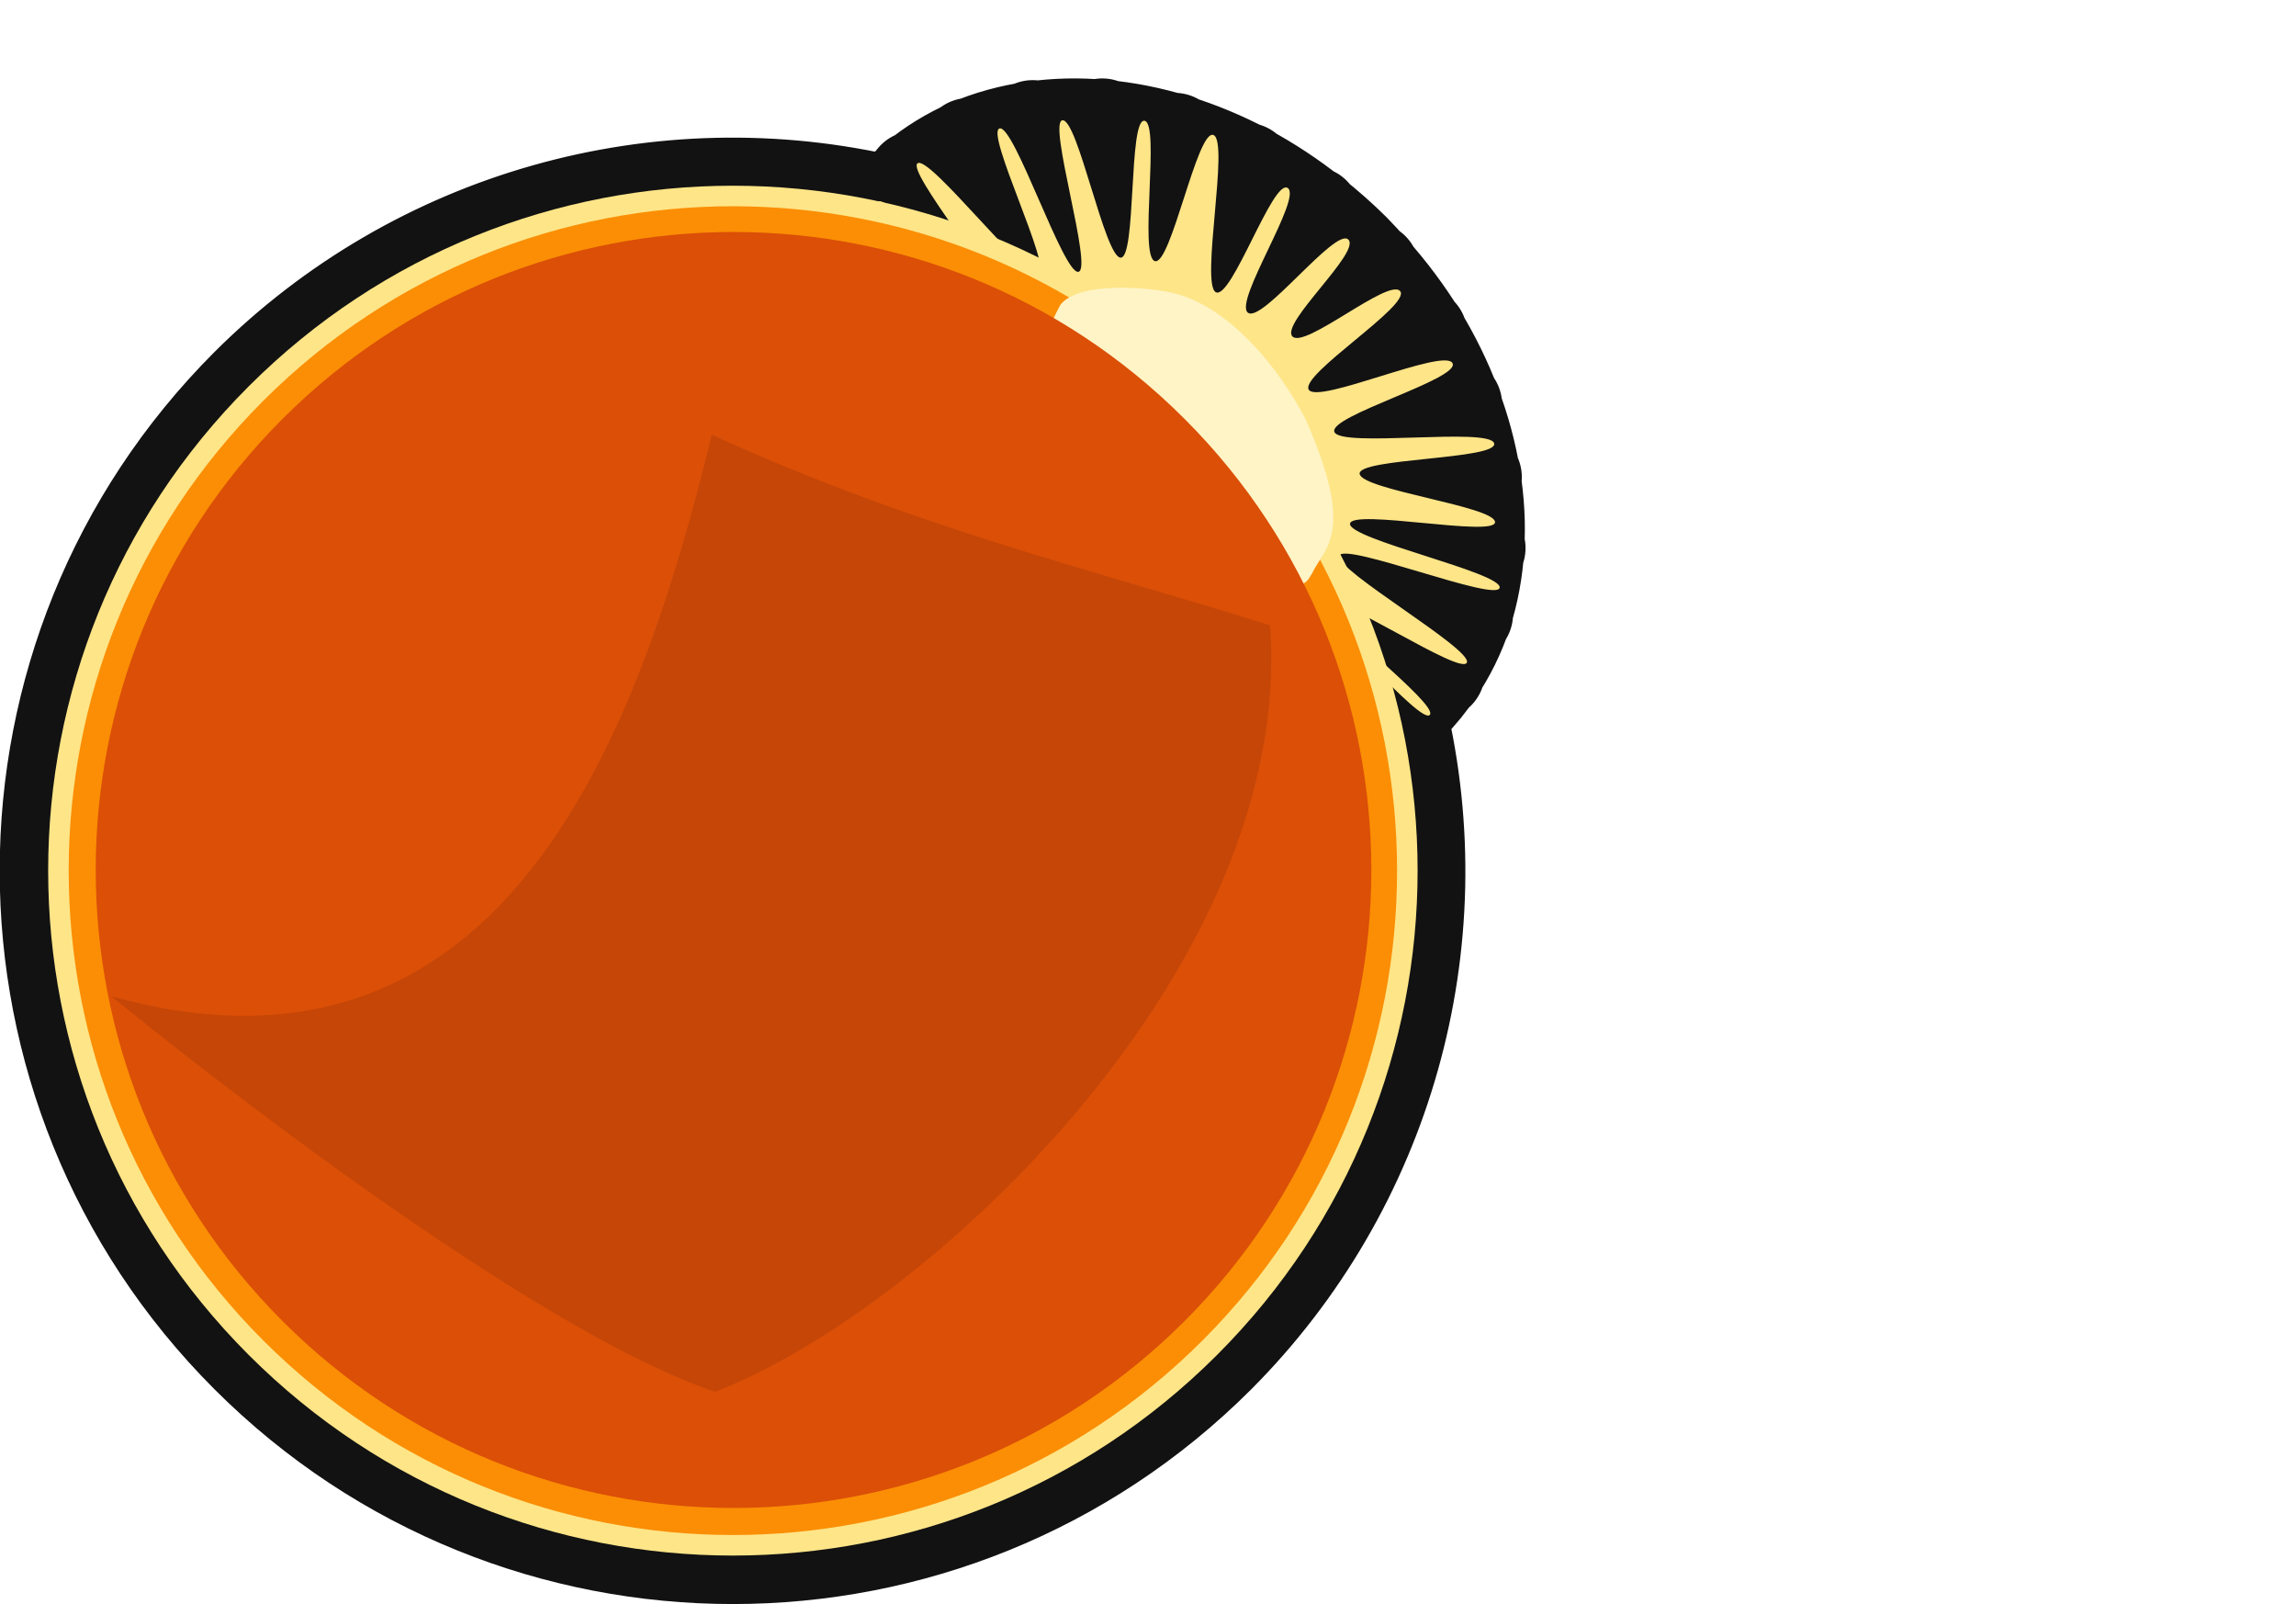
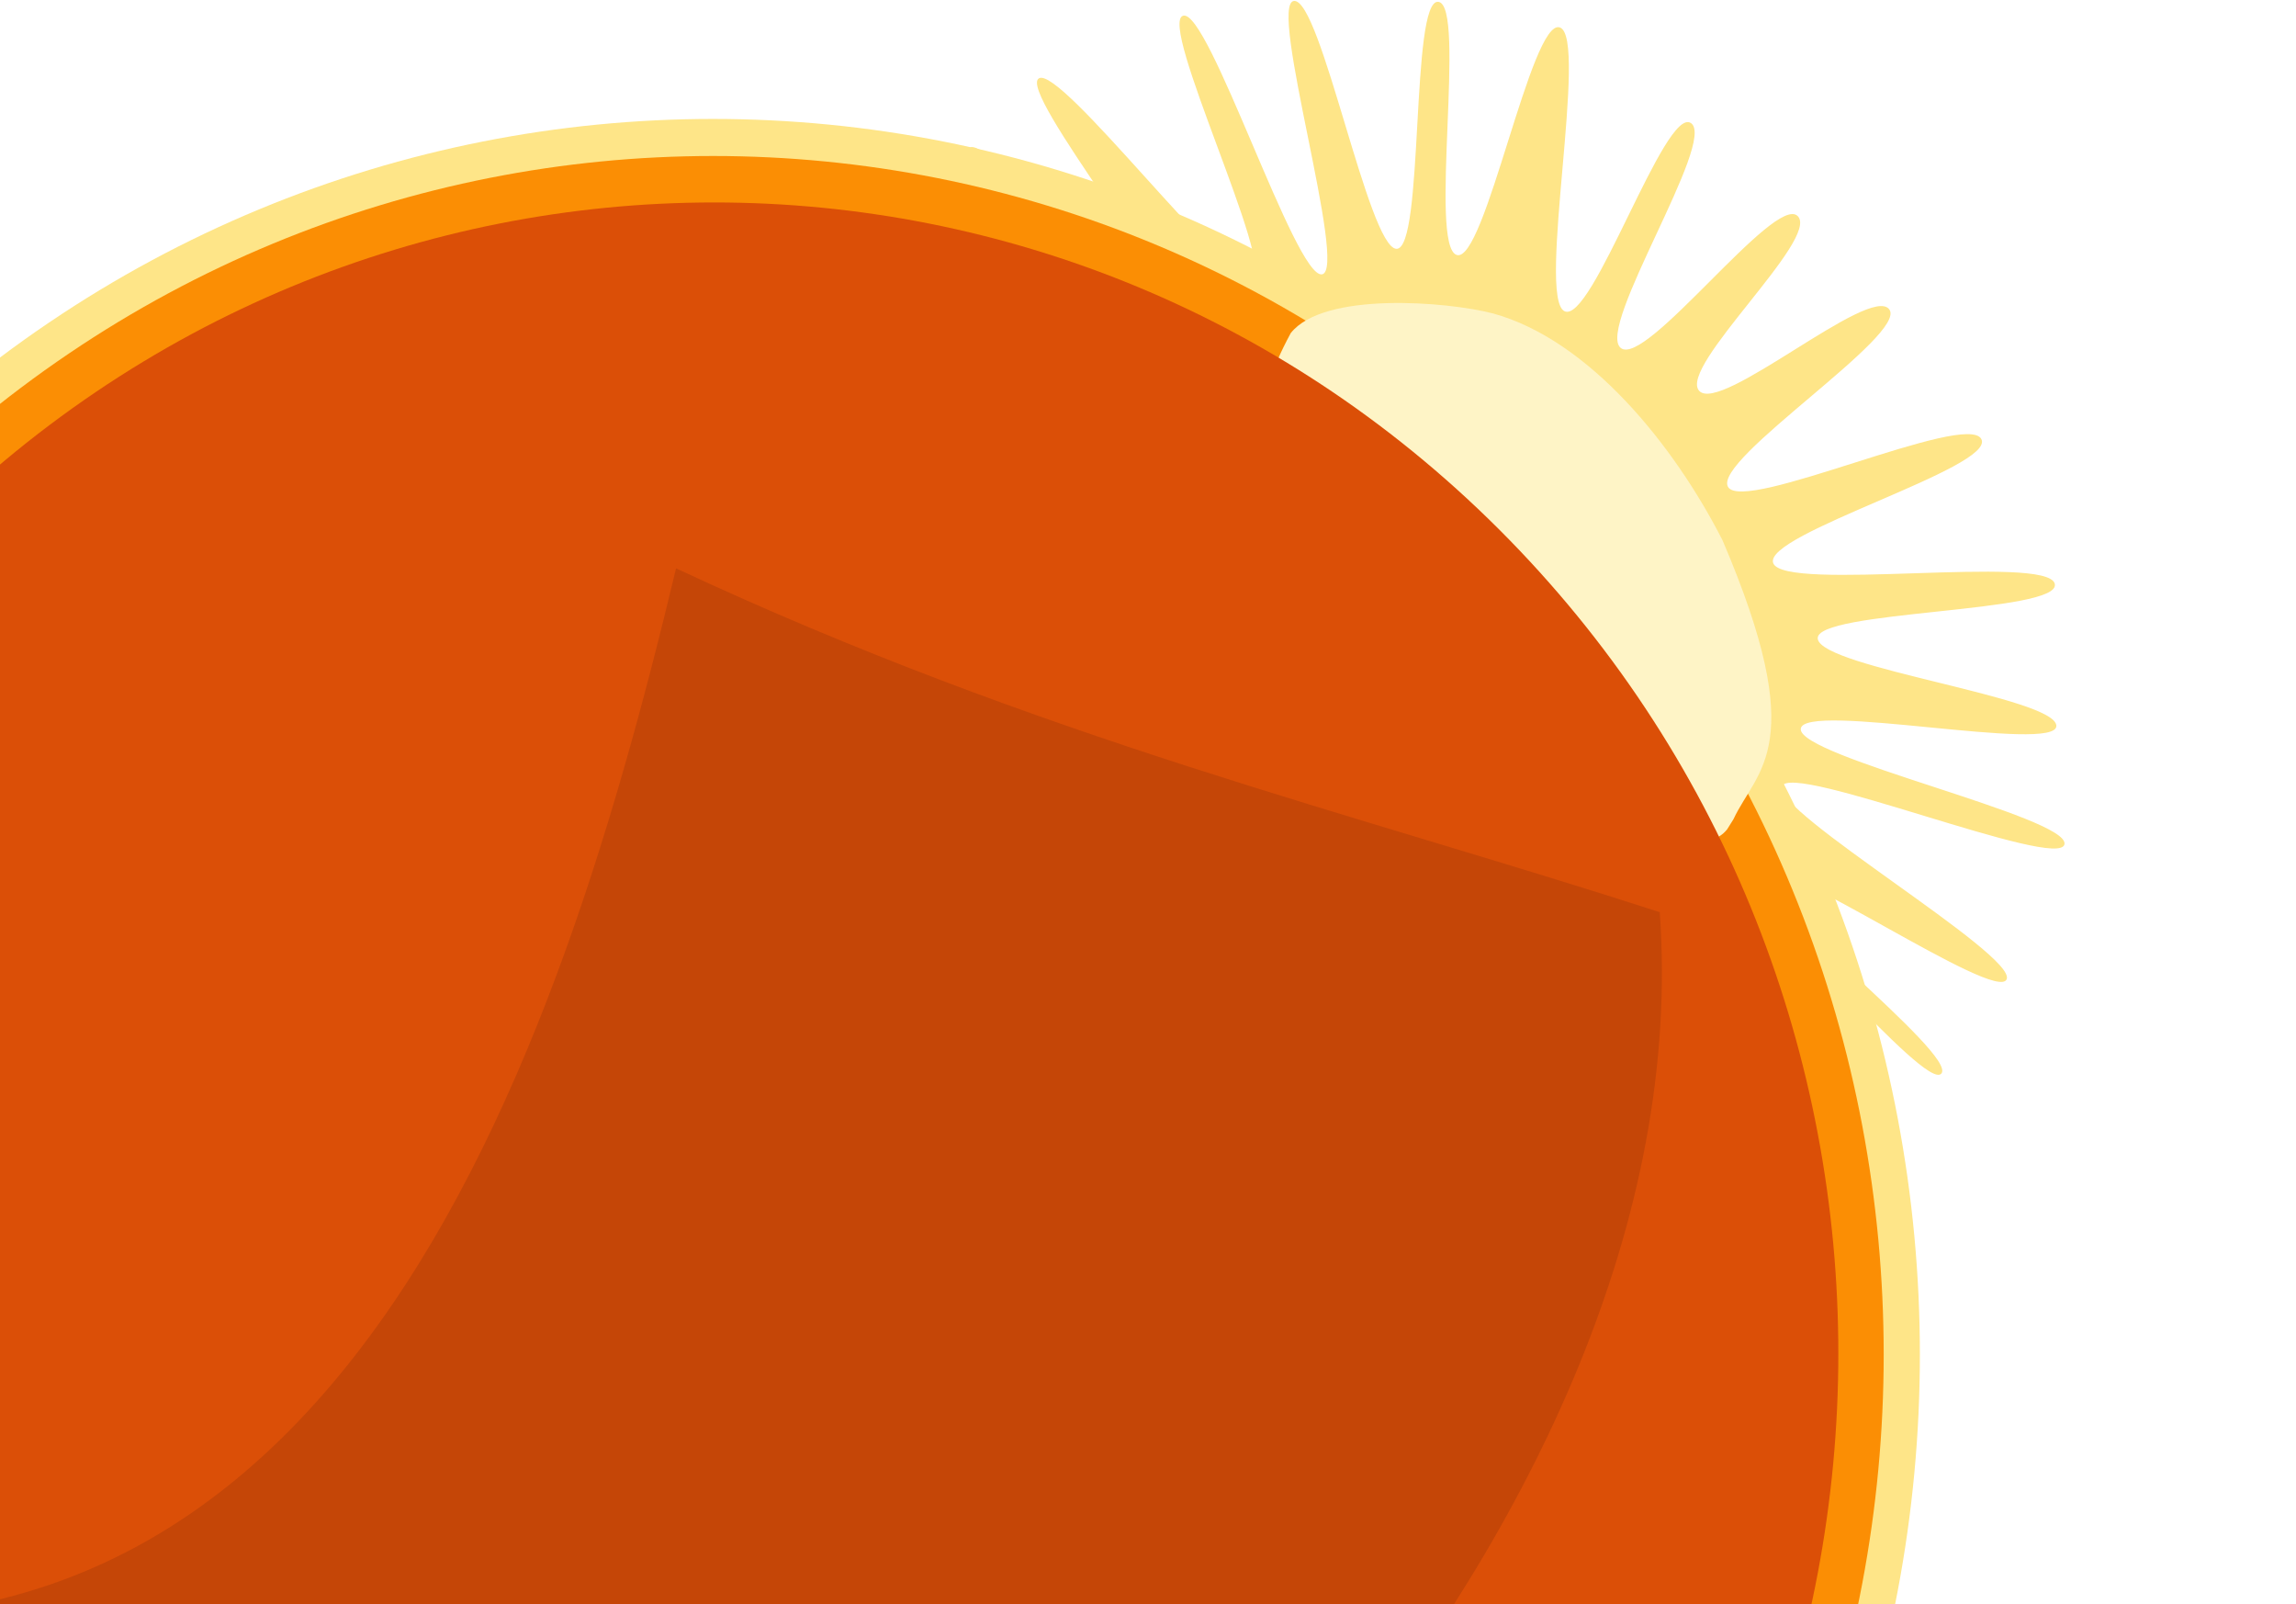
<svg xmlns="http://www.w3.org/2000/svg" xmlns:xlink="http://www.w3.org/1999/xlink" viewBox="0 0 292.859 204.5" width="292.859" height="204.5" version="1.1" id="svg80">
  <defs id="defs84">
    <defs id="defs3">
      <path d="M395.9 745.1H690.5v279.8H395.9z" id="a" />
    </defs>
    <clipPath id="b">
      <use id="use5" overflow="visible" height="100%" width="100%" xlink:href="#a" />
    </clipPath>
  </defs>
-   <path style="opacity:1;fill:#121212;fill-opacity:1;stroke:#121212;stroke-width:12.365;stroke-linecap:round;stroke-linejoin:round;stroke-miterlimit:4;stroke-dasharray:none;stroke-dashoffset:0;stroke-opacity:1" d="m 174.889,34.475 -0.118,0.072 a 45.897,35.574 45 0 0 -2.316,-2.503 45.897,35.574 45 0 0 -5.12,-4.519 l 0.059,-0.121 -0.087,0.098 a 45.897,35.574 45 0 0 -8.436,-5.565 l 0.022,-0.112 -0.048,0.099 a 45.897,35.574 45 0 0 -9.028,-3.749 l -0.008,-0.154 -0.027,0.145 a 45.897,35.574 45 0 0 -9.136,-1.814 l -0.046,-0.169 0.009,0.165 a 45.897,35.574 45 0 0 -8.808,0.201 l -0.073,-0.15 0.041,0.154 a 45.897,35.574 45 0 0 -8.055,2.215 l -0.077,-0.105 0.056,0.115 a 45.897,35.574 45 0 0 -6.835,4.2 l -0.127,-0.119 0.103,0.138 a 45.897,35.574 45 0 0 -1.987,1.746 45.897,35.574 45 0 0 -1.236,1.356 87.337,87.337 0 0 0 -81.887,23.162 87.337,87.337 0 0 0 -0.001,123.514 87.337,87.337 0 0 0 123.515,0 87.337,87.337 0 0 0 23.115,-81.89 45.897,35.574 45 0 0 1.402,-1.233 45.897,35.574 45 0 0 3.348,-4.123 l 0.14,0.091 -0.123,-0.115 a 45.897,35.574 45 0 0 3.573,-7.276 l 0.119,0.05 -0.113,-0.074 a 45.897,35.574 45 0 0 1.545,-8.358 l 0.158,0.032 -0.158,-0.065 a 45.897,35.574 45 0 0 -0.477,-8.966 l 0.163,-0.004 -0.169,-0.033 A 45.897,35.574 45 0 0 185.285,51.663 l 0.136,-0.038 -0.148,0.004 a 45.897,35.574 45 0 0 -4.361,-8.888 l 0.087,-0.054 -0.104,0.029 a 45.897,35.574 45 0 0 -6.098,-8.141 z" id="path1285-7" />
-   <path id="path49751" d="m 147.235,83.464 c -2.048,-0.489 -4.781,16.181 -6.782,15.315 -2,-0.866 2.175,-15.148 0.213,-16.222 -1.962,-1.074 -9.404,12.26 -11.288,11.054 -1.884,-1.206 8.806,-15.413 6.941,-16.742 -1.865,-1.329 -12.785,12.248 -14.493,10.674 -1.708,-1.573 9.63,-11.554 8.077,-13.219 -1.553,-1.665 -13.522,5.953 -14.969,4.183 -1.447,-1.77 12.274,-7.972 11.073,-9.843 -1.201,-1.871 -15.956,3.695 -16.985,1.706 -1.029,-1.99 16.629,-4.747 15.919,-6.828 -0.71,-2.08 -18.646,1.109 -19.165,-0.93 -0.519,-2.039 17.645,-2.75 17.284,-4.796 -0.361,-2.046 -20.263,-4.74 -20.313,-6.78 -0.05,-2.04 18.388,1.693 18.544,-0.276 0.157,-1.968 -18.268,-7.269 -17.848,-9.145 0.42,-1.876 19.457,6.199 20.106,4.434 0.649,-1.764 -18.43,-10.521 -17.668,-12.23 0.762,-1.708 17.27,8.276 18.177,6.695 0.907,-1.581 -13.222,-13.382 -12.059,-14.755 1.163,-1.373 13.071,13.098 14.486,11.925 1.415,-1.173 -11.015,-15.953 -9.425,-16.876 1.591,-0.922 13.698,14.767 15.427,14.07 1.729,-0.697 -6.843,-17.988 -4.988,-18.498 1.855,-0.509 8.117,18.555 10.044,18.282 1.927,-0.273 -3.968,-19.202 -2.013,-19.326 1.955,-0.124 5.374,17.414 7.401,17.521 2.027,0.107 1.002,-17.736 3.044,-17.457 2.042,0.279 -0.731,17.231 1.321,17.891 2.052,0.66 5.402,-16.823 7.474,-16.078 2.073,0.745 -1.679,19.037 0.318,20.05 1.997,1.012 7.285,-14.547 9.164,-13.29 1.879,1.257 -6.879,14.415 -5.091,15.887 1.787,1.472 11.158,-10.898 12.813,-9.317 1.654,1.58 -8.663,10.657 -7.132,12.348 1.531,1.692 12.353,-7.529 13.756,-5.759 1.404,1.77 -12.784,10.621 -11.667,12.551 1.117,1.93 17.263,-5.373 18.336,-3.376 1.073,1.997 -15.888,6.729 -15.059,8.776 0.829,2.047 19.787,-0.641 20.37,1.445 0.583,2.086 -17.488,1.861 -17.15,3.907 0.338,2.046 17.129,4.117 17.267,6.125 0.138,2.009 -18.361,-1.747 -18.498,0.234 -0.138,1.981 19.412,6.224 19.086,8.146 -0.326,1.922 -19.822,-5.865 -20.457,-4.079 -0.634,1.785 16.974,11.873 16.274,13.623 -0.7,1.751 -16.669,-9.017 -17.625,-7.486 -0.956,1.53 14.041,12.771 12.901,14.152 -1.14,1.381 -13.19,-13.189 -14.486,-11.925 -1.296,1.263 9.317,17.424 7.833,18.468 -1.484,1.043 -12.08,-16.397 -13.789,-15.703 -1.709,0.695 6.788,18.066 4.942,18.539 -1.847,0.473 -7.961,-18.865 -9.845,-18.48 -1.884,0.385 2.897,20.179 0.882,20.209 -2.016,0.03 -2.651,-18.055 -4.684,-18.222 -2.033,-0.167 -3.047,17.713 -5.113,17.436 -2.066,-0.277 1.166,-17.522 -0.882,-18.011 z" style="opacity:1;fill:#fee588;fill-opacity:1;stroke:none;stroke-width:5.662;stroke-linecap:round;stroke-linejoin:round;stroke-miterlimit:4;stroke-dasharray:none;stroke-dashoffset:0;stroke-opacity:1" />
-   <path transform="rotate(45)" style="opacity:1;fill:#fee588;fill-opacity:1;stroke:none;stroke-width:3.86;stroke-linecap:round;stroke-linejoin:round;stroke-miterlimit:4;stroke-dasharray:none;stroke-dashoffset:0;stroke-opacity:1" d="M 231.941,12.401 A 87.337,87.337 0 0 1 144.603,99.739 87.337,87.337 0 0 1 57.266,12.401 87.337,87.337 0 0 1 144.603,-74.936 87.337,87.337 0 0 1 231.941,12.401 Z" id="path815-3-6" />
-   <path transform="rotate(45)" style="opacity:1;fill:#fb8e04;fill-opacity:1;stroke:none;stroke-width:3.744;stroke-linecap:round;stroke-linejoin:round;stroke-miterlimit:4;stroke-dasharray:none;stroke-dashoffset:0;stroke-opacity:1" d="M 229.322,12.401 A 84.719,84.719 0 0 1 144.603,97.12 84.719,84.719 0 0 1 59.884,12.401 84.719,84.719 0 0 1 144.603,-72.318 84.719,84.719 0 0 1 229.322,12.401 Z" id="path815-3" />
-   <path style="opacity:1;fill:#fef4c6;fill-opacity:1;stroke:none;stroke-width:7.493;stroke-linecap:round;stroke-linejoin:round;stroke-miterlimit:4;stroke-dasharray:none;stroke-dashoffset:0;stroke-opacity:1" d="m 166.865,73.9 c -2.572,3.056 -6.921,-4.831 -10.481,-5.868 -7.275,-2.266 -13.73,-8.035 -16.837,-15.582 -1.236,-3.325 -10.189,-2.94 -4.261,-13.633 2.38,-2.938 11.268,-2.24 14.641,-1.387 6.95,1.875 13.077,9.276 16.603,16.025 6.391,14.596 2.499,16.158 0.794,19.725 -0.46,0.719 -0.308,0.479 -0.46,0.719 z" id="path1056" />
-   <path transform="rotate(45)" style="opacity:1;fill:#db4f07;fill-opacity:1;stroke:none;stroke-width:3.595;stroke-linecap:round;stroke-linejoin:round;stroke-miterlimit:4;stroke-dasharray:none;stroke-dashoffset:0;stroke-opacity:1" d="m 225.956,12.284 a 81.353,81.353 0 0 1 -81.353,81.353 81.353,81.353 0 0 1 -81.353,-81.353 81.353,81.353 0 0 1 81.353,-81.353 81.353,81.353 0 0 1 81.353,81.353 z" id="path815" />
-   <path style="fill:#c54607;fill-opacity:1;stroke:none;stroke-width:10.79;stroke-linecap:butt;stroke-linejoin:round;stroke-miterlimit:4;stroke-dasharray:none;stroke-dashoffset:0;stroke-opacity:1" d="M 90.8,55.447 C 81.72,92.551 64.832,141.103 14.231,127.057 c 0,0 50.368,41.402 76.973,50.41 C 118.328,167.048 165.218,123.182 161.991,79.749 139.701,72.701 117.195,67.493 90.8,55.447 Z" id="path1021" />
+   <g id="g905" transform="matrix(1.220371,0,0,1.249162,-74.5458,-34.25196)">
+     <path style="opacity:1;fill:#fee588;fill-opacity:1;stroke:none;stroke-width:8.177;stroke-linecap:round;stroke-linejoin:round;stroke-miterlimit:4;stroke-dasharray:none;stroke-dashoffset:0;stroke-opacity:1" d="m 213.247,125.899 c -2.958,-0.706 -6.905,23.369 -9.794,22.118 -2.889,-1.251 3.141,-21.877 0.308,-23.427 -2.833,-1.551 -13.581,17.705 -16.302,15.964 -2.721,-1.741 12.718,-22.259 10.025,-24.179 -2.693,-1.92 -18.464,17.688 -20.931,15.416 -2.467,-2.272 13.907,-16.687 11.665,-19.091 -2.242,-2.404 -19.528,8.597 -21.619,6.041 -2.09,-2.556 17.726,-11.513 15.991,-14.215 -1.735,-2.702 -23.043,5.337 -24.529,2.464 -1.486,-2.873 24.015,-6.856 22.99,-9.86 -1.025,-3.005 -26.928,1.601 -27.678,-1.343 -0.75,-2.944 25.482,-3.971 24.961,-6.926 -0.521,-2.955 -29.263,-6.846 -29.336,-9.791 -0.073,-2.946 26.555,2.445 26.781,-0.398 0.226,-2.843 -26.382,-10.498 -25.775,-13.207 0.606,-2.709 28.1,8.952 29.037,6.404 0.937,-2.548 -26.616,-15.195 -25.516,-17.662 1.1,-2.467 24.94,11.953 26.25,9.669 1.31,-2.284 -19.095,-19.326 -17.415,-21.309 1.68,-1.983 18.877,18.917 20.921,17.223 2.043,-1.694 -15.908,-23.039 -13.611,-24.371 2.297,-1.332 19.783,21.326 22.279,20.319 2.496,-1.006 -9.882,-25.979 -7.203,-26.714 2.679,-0.735 11.722,26.797 14.505,26.402 2.783,-0.394 -5.731,-27.731 -2.908,-27.911 2.823,-0.18 7.761,25.15 10.688,25.304 2.927,0.155 1.447,-25.614 4.396,-25.211 2.949,0.403 -1.055,24.884 1.908,25.837 2.963,0.953 7.801,-24.295 10.794,-23.22 2.993,1.076 -2.425,27.493 0.46,28.955 2.885,1.462 10.521,-21.009 13.235,-19.193 2.714,1.816 -9.934,20.818 -7.353,22.943 2.581,2.125 16.115,-15.738 18.504,-13.456 2.389,2.282 -12.511,15.39 -10.3,17.834 2.211,2.443 17.839,-10.874 19.866,-8.317 2.027,2.557 -18.462,15.338 -16.849,18.125 1.613,2.787 24.931,-7.759 26.48,-4.875 1.549,2.884 -22.945,9.718 -21.748,12.674 1.197,2.956 28.576,-0.926 29.419,2.086 0.842,3.012 -25.255,2.688 -24.767,5.643 0.488,2.955 24.737,5.945 24.937,8.846 0.2,2.901 -26.517,-2.523 -26.715,0.338 -0.199,2.861 28.035,8.988 27.564,11.764 -0.471,2.776 -28.627,-8.469 -29.543,-5.891 -0.916,2.578 24.513,17.146 23.502,19.675 -1.011,2.528 -24.073,-13.022 -25.453,-10.812 -1.381,2.21 20.278,18.444 18.631,20.439 -1.647,1.994 -19.049,-19.047 -20.921,-17.223 -1.872,1.825 13.455,25.164 11.312,26.671 -2.143,1.507 -17.446,-23.681 -19.913,-22.678 -2.468,1.003 9.804,26.09 7.137,26.774 -2.667,0.683 -11.498,-27.245 -14.219,-26.689 -2.721,0.556 4.184,29.143 1.273,29.186 -2.911,0.043 -3.828,-26.075 -6.765,-26.316 -2.937,-0.241 -4.4,25.581 -7.384,25.181 -2.984,-0.4 1.684,-25.305 -1.274,-26.011 z" id="path49751" />
+     <path id="path815-3-6" d="m 224.805,254.882 a 126.131,126.131 0 0 1 -178.377,0 126.131,126.131 0 0 1 3e-6,-178.377 126.131,126.131 0 0 1 178.377,-2e-6 126.131,126.131 0 0 1 0,178.377 z" style="opacity:1;fill:#fee588;fill-opacity:1;stroke:none;stroke-width:5.574;stroke-linecap:round;stroke-linejoin:round;stroke-miterlimit:4;stroke-dasharray:none;stroke-dashoffset:0;stroke-opacity:1" />
+     <path id="path815-3" d="m 222.131,252.209 a 122.35,122.35 0 0 1 -173.029,0 122.35,122.35 0 0 1 4e-6,-173.029 122.35,122.35 0 0 1 173.029,-3e-6 122.35,122.35 0 0 1 0,173.029 z" style="opacity:1;fill:#fb8e04;fill-opacity:1;stroke:none;stroke-width:5.407;stroke-linecap:round;stroke-linejoin:round;stroke-miterlimit:4;stroke-dasharray:none;stroke-dashoffset:0;stroke-opacity:1" />
+     <path id="path1056" d="m 241.598,112.087 c -3.715,4.413 -9.995,-6.977 -15.137,-8.475 -10.507,-3.273 -19.829,-11.604 -24.315,-22.504 -1.784,-4.801 -14.715,-4.246 -6.153,-19.688 3.437,-4.244 16.273,-3.234 21.145,-2.003 10.037,2.707 18.886,13.396 23.978,23.144 9.229,21.079 3.609,23.335 1.147,28.487 -0.665,1.039 -0.445,0.691 -0.665,1.039 z" style="opacity:1;fill:#fef4c6;fill-opacity:1;stroke:none;stroke-width:10.821;stroke-linecap:round;stroke-linejoin:round;stroke-miterlimit:4;stroke-dasharray:none;stroke-dashoffset:0;stroke-opacity:1" />
+     <path id="path815" d="m 218.814,248.651 a 117.489,117.489 0 0 1 -166.154,0 117.489,117.489 0 0 1 3e-6,-166.154 117.489,117.489 0 0 1 166.154,-4e-6 117.489,117.489 0 0 1 0,166.154 z" style="opacity:1;fill:#db4f07;fill-opacity:1;stroke:none;stroke-width:5.192;stroke-linecap:round;stroke-linejoin:round;stroke-miterlimit:4;stroke-dasharray:none;stroke-dashoffset:0;stroke-opacity:1" />
+     <path id="path1021" d="M 131.745,85.438 C 118.632,139.022 94.242,209.141 21.165,188.856 c 0,0 72.741,59.792 111.164,72.801 C 171.501,246.61 239.219,183.259 234.558,120.535 202.367,110.356 169.865,102.834 131.745,85.438 Z" style="fill:#c54607;fill-opacity:1;stroke:none;stroke-width:15.582;stroke-linecap:butt;stroke-linejoin:round;stroke-miterlimit:4;stroke-dasharray:none;stroke-dashoffset:0;stroke-opacity:1" />
+   </g>
</svg>
